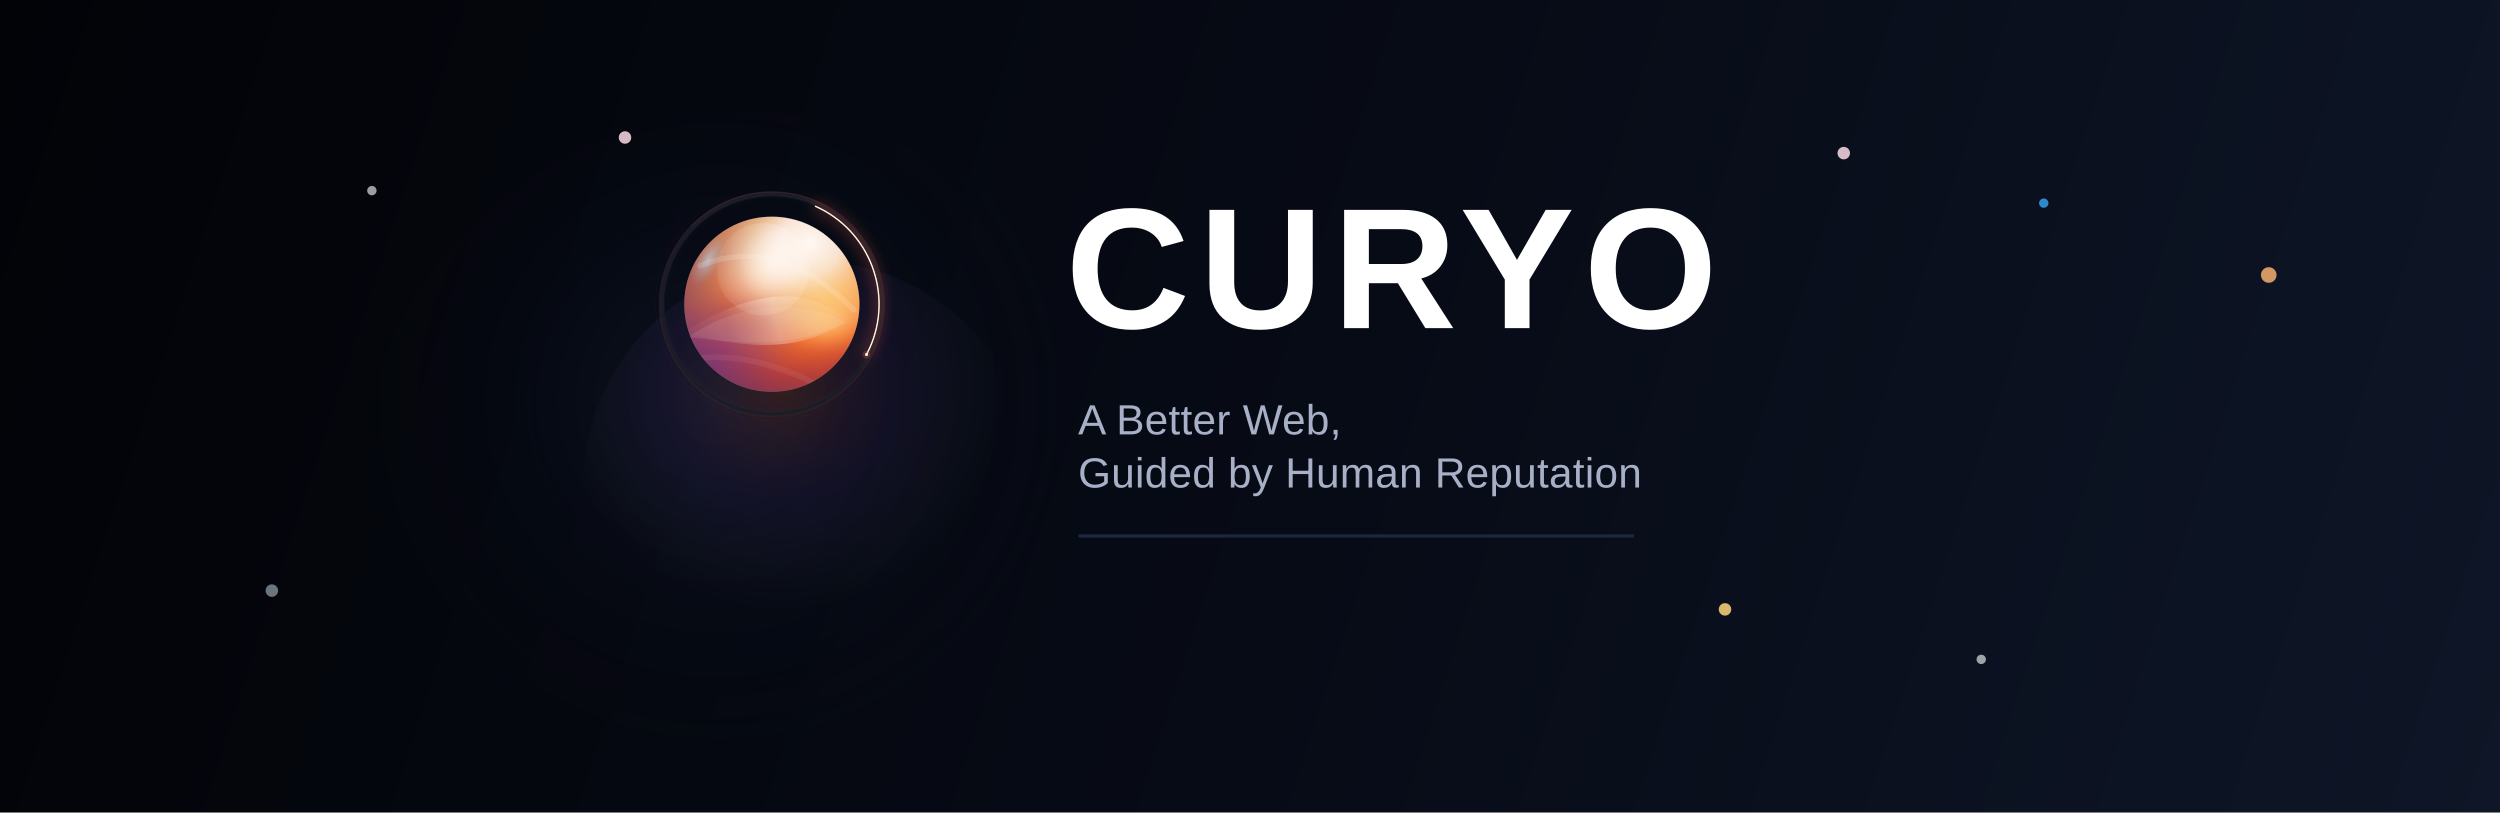
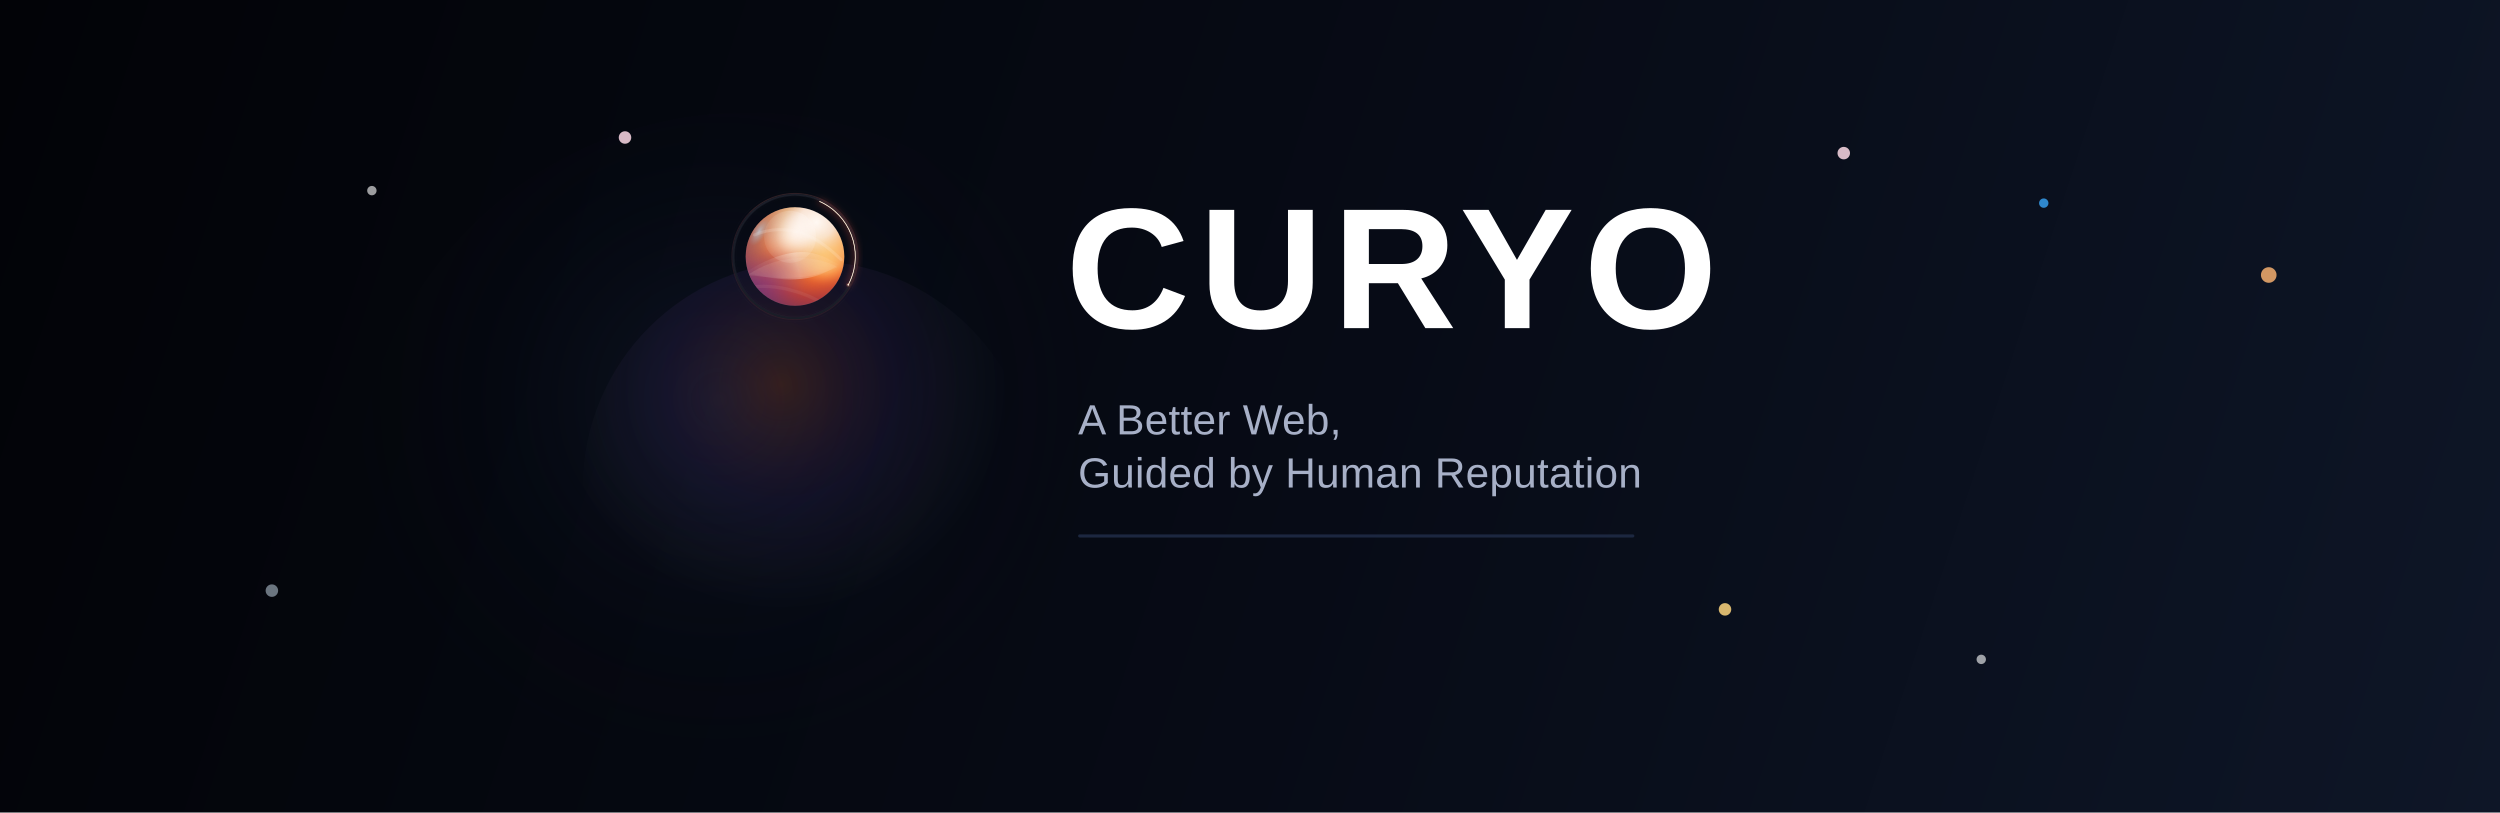
<svg xmlns="http://www.w3.org/2000/svg" viewBox="0 0 1600 520" width="1600" height="520" fill="none">
  <defs>
    <linearGradient id="banner-bg" x1="0" y1="0" x2="1600" y2="520" gradientUnits="userSpaceOnUse">
      <stop offset="0%" stop-color="#020307" />
      <stop offset="54%" stop-color="#070B16" />
      <stop offset="100%" stop-color="#0E1627" />
    </linearGradient>
    <radialGradient id="banner-left-glow" cx="460" cy="256" r="250" gradientUnits="userSpaceOnUse">
      <stop offset="0%" stop-color="#141D32" stop-opacity="0.55" />
      <stop offset="56%" stop-color="#0B1222" stop-opacity="0.16" />
      <stop offset="100%" stop-color="#05070D" stop-opacity="0" />
    </radialGradient>
    <radialGradient id="banner-core-glow" cx="500" cy="246" r="145" gradientUnits="userSpaceOnUse">
      <stop offset="0%" stop-color="#F26426" stop-opacity="0.18" />
      <stop offset="52%" stop-color="#6B37A5" stop-opacity="0.1" />
      <stop offset="100%" stop-color="#7E8996" stop-opacity="0" />
    </radialGradient>
    <radialGradient id="banner-mark-orb-base" cx="0" cy="0" r="1" gradientUnits="userSpaceOnUse" gradientTransform="translate(856 450) rotate(136) scale(720 702)">
      <stop stop-color="#FFF8F2" />
      <stop offset="0.18" stop-color="#F8E1D0" />
      <stop offset="0.34" stop-color="#F7B070" />
      <stop offset="0.56" stop-color="#F26426" />
      <stop offset="0.78" stop-color="#B23C3B" />
      <stop offset="1" stop-color="#6A345F" />
    </radialGradient>
    <radialGradient id="banner-mark-orb-rim" cx="0" cy="0" r="1" gradientUnits="userSpaceOnUse" gradientTransform="translate(438 516) rotate(30) scale(240 540)">
      <stop stop-color="#AFC5D7" stop-opacity="0.82" />
      <stop offset="0.22" stop-color="#7E8996" stop-opacity="0.34" />
      <stop offset="1" stop-color="#7E8996" stop-opacity="0" />
    </radialGradient>
    <radialGradient id="banner-mark-soft-white" cx="0" cy="0" r="1" gradientUnits="userSpaceOnUse" gradientTransform="translate(710 520) rotate(128) scale(330 260)">
      <stop stop-color="#FFF8F3" stop-opacity="0.74" />
      <stop offset="0.52" stop-color="#FFF8F3" stop-opacity="0.2" />
      <stop offset="1" stop-color="#FFF8F3" stop-opacity="0" />
    </radialGradient>
    <radialGradient id="banner-mark-coral-bloom" cx="0" cy="0" r="1" gradientUnits="userSpaceOnUse" gradientTransform="translate(910 754) rotate(158) scale(294 236)">
      <stop stop-color="#FFD77E" stop-opacity="0.82" />
      <stop offset="1" stop-color="#FFD77E" stop-opacity="0" />
    </radialGradient>
    <radialGradient id="banner-mark-violet-pocket" cx="0" cy="0" r="1" gradientUnits="userSpaceOnUse" gradientTransform="translate(500 866) rotate(-26) scale(334 244)">
      <stop stop-color="#6B37A5" stop-opacity="0.54" />
      <stop offset="1" stop-color="#6B37A5" stop-opacity="0" />
    </radialGradient>
    <radialGradient id="banner-mark-blue-pocket" cx="0" cy="0" r="1" gradientUnits="userSpaceOnUse" gradientTransform="translate(620 760) rotate(8) scale(320 180)">
      <stop stop-color="#8C4A53" stop-opacity="0.36" />
      <stop offset="0.58" stop-color="#C46A4A" stop-opacity="0.22" />
      <stop offset="1" stop-color="#C46A4A" stop-opacity="0" />
    </radialGradient>
    <linearGradient id="banner-mark-fold-sheen" x1="290" y1="820" x2="1036" y2="650" gradientUnits="userSpaceOnUse">
      <stop stop-color="#FFF7F0" stop-opacity="0" />
      <stop offset="0.3" stop-color="#FFF7F0" stop-opacity="0.08" />
      <stop offset="0.56" stop-color="#FFF7F0" stop-opacity="0.34" />
      <stop offset="0.82" stop-color="#FFD7B2" stop-opacity="0.18" />
      <stop offset="1" stop-color="#FFD7B2" stop-opacity="0" />
    </linearGradient>
    <linearGradient id="banner-mark-flare-gradient" x1="860" y1="260" x2="1050" y2="736" gradientUnits="userSpaceOnUse">
      <stop stop-color="#F45C4D" />
      <stop offset="0.24" stop-color="#FF8A5D" />
      <stop offset="0.56" stop-color="#FFC37A" />
      <stop offset="0.82" stop-color="#FFE1A7" />
      <stop offset="1" stop-color="#FFF4DB" />
    </linearGradient>
    <linearGradient id="banner-mark-flare-core" x1="870" y1="280" x2="1036" y2="716" gradientUnits="userSpaceOnUse">
      <stop stop-color="#FF9E78" />
      <stop offset="0.48" stop-color="#FFF0CF" />
      <stop offset="1" stop-color="#FFF8ED" />
    </linearGradient>
    <filter id="banner-mark-blur-40" x="0" y="0" width="1400" height="1400" filterUnits="userSpaceOnUse" color-interpolation-filters="sRGB">
      <feGaussianBlur stdDeviation="40" />
    </filter>
    <clipPath id="banner-mark-orb-clip">
      <circle cx="700" cy="700" r="360" />
    </clipPath>
    <symbol id="banner-mark" viewBox="0 0 1400 1400">
      <circle cx="700" cy="700" r="680" stroke="#FFFFFF" stroke-opacity="0.03" stroke-width="2" />
      <circle cx="700" cy="700" r="654" stroke="#342129" stroke-opacity="0.66" stroke-width="12" />
      <circle cx="700" cy="700" r="640" stroke="#1A1E28" stroke-opacity="0.96" stroke-width="20" />
      <circle cx="700" cy="700" r="626" stroke="#FFFFFF" stroke-opacity="0.055" stroke-width="2" />
      <circle cx="700" cy="700" r="612" stroke="#FFFFFF" stroke-opacity="0.038" stroke-width="1.4" />
      <circle cx="700" cy="700" r="654" stroke="#F3A16E" stroke-opacity="0.08" stroke-width="6" stroke-linecap="round" stroke-dasharray="867.5 3241.7" transform="rotate(-136 700 700)" />
      <circle cx="700" cy="700" r="640" stroke="#FFFFFF" stroke-opacity="0.04" stroke-width="2.2" stroke-linecap="round" stroke-dasharray="759.6 3261.7" transform="rotate(-136 700 700)" />
      <g filter="url(#banner-mark-blur-40)">
        <circle cx="700" cy="700" r="626" stroke="#F45C4D" stroke-opacity="0.54" stroke-width="28" stroke-linecap="round" stroke-dasharray="1027.0 2906.3" transform="rotate(-66 700 700)" />
      </g>
      <circle cx="700" cy="700" r="626" stroke="#6D352A" stroke-opacity="0.42" stroke-width="10" stroke-linecap="round" stroke-dasharray="1027.0 2906.3" transform="rotate(-66 700 700)" />
      <circle cx="700" cy="700" r="626" stroke="url(#banner-mark-flare-gradient)" stroke-width="8" stroke-linecap="round" stroke-dasharray="1027.0 2906.3" transform="rotate(-66 700 700)" />
      <circle cx="700" cy="700" r="626" stroke="url(#banner-mark-flare-core)" stroke-width="2.4" stroke-linecap="round" stroke-dasharray="1027.0 2906.3" transform="rotate(-66 700 700)" />
      <circle cx="1252.7" cy="993.9" r="23" fill="#FF8D65" fill-opacity="0.18" />
      <circle cx="1252.7" cy="993.9" r="9" fill="#FFF3DF" />
      <g transform="translate(700 700) scale(1.42) translate(-700 -700)">
        <circle cx="700" cy="700" r="360" fill="url(#banner-mark-orb-base)" />
        <circle cx="700" cy="700" r="360" fill="url(#banner-mark-orb-rim)" />
        <g clip-path="url(#banner-mark-orb-clip)">
          <g filter="url(#banner-mark-blur-40)">
            <ellipse cx="672" cy="538" rx="280" ry="184" fill="url(#banner-mark-soft-white)" />
            <ellipse cx="930" cy="640" rx="246" ry="214" fill="url(#banner-mark-coral-bloom)" />
            <ellipse cx="508" cy="904" rx="286" ry="218" fill="url(#banner-mark-violet-pocket)" />
            <ellipse cx="662" cy="774" rx="316" ry="176" fill="url(#banner-mark-blue-pocket)" />
          </g>
          <path d="M330 822C464 734 582 684 704 670C810 658 902 686 1018 760C944 812 868 844 788 858C680 876 560 868 442 840C404 832 368 826 330 822Z" fill="url(#banner-mark-fold-sheen)" />
          <path d="M350 838C466 760 574 724 694 714C808 704 906 726 1012 776C932 814 852 838 766 848C642 864 520 858 402 840C384 838 366 838 350 838Z" fill="#F5E3D2" fill-opacity="0.11" />
          <path d="M404 542C518 494 634 492 752 530C842 560 938 626 1038 724" stroke="#FFF7F1" stroke-opacity="0.16" stroke-width="22" stroke-linecap="round" />
          <path d="M344 930C456 908 574 916 706 956C820 990 910 1040 988 1110" stroke="#E2B2A0" stroke-opacity="0.1" stroke-width="24" stroke-linecap="round" />
          <circle cx="1118" cy="490" r="50" fill="#FFF9F2" fill-opacity="0.9" />
          <circle cx="664" cy="556" r="190" fill="url(#banner-mark-soft-white)" />
        </g>
        <circle cx="700" cy="700" r="360" fill="none" stroke="#FFF8F2" stroke-opacity="0.14" stroke-width="2" />
      </g>
    </symbol>
  </defs>
  <rect width="1600" height="520" fill="url(#banner-bg)" />
  <circle cx="478" cy="322" r="250" fill="url(#banner-left-glow)" />
  <circle cx="518" cy="312" r="145" fill="url(#banner-core-glow)" />
  <g opacity="0.84">
    <circle cx="1180" cy="98" r="4" fill="#FFDCE7" />
    <circle cx="1308" cy="130" r="3" fill="#359EEE" />
    <circle cx="1452" cy="176" r="5" fill="#F7B070" />
    <circle cx="1104" cy="390" r="4" fill="#FFD77E" />
    <circle cx="1268" cy="422" r="3" fill="#FFFFFF" fill-opacity="0.72" />
    <circle cx="238" cy="122" r="3" fill="#FFFFFF" fill-opacity="0.72" />
    <circle cx="400" cy="88" r="4" fill="#FFDCE7" />
    <circle cx="174" cy="378" r="4" fill="#7E8996" />
  </g>
-   <use href="#banner-mark" transform="translate(258 118) scale(0.295)" />
+   <use href="#banner-mark" transform="translate(376 121) scale(0.166)" />
  <text x="682" y="210" font-family="'Helvetica Neue', Arial, sans-serif" font-size="110" font-weight="700" fill="#FFFFFF" letter-spacing="6">
    CURYO
  </text>
  <text x="690" y="278" font-family="'Helvetica Neue', Arial, sans-serif" font-size="27" font-weight="400" fill="#A7B0C7" letter-spacing=".2">
    <tspan x="690" dy="0">A Better Web,</tspan>
    <tspan x="690" dy="34">Guided by Human Reputation</tspan>
  </text>
  <rect x="690" y="342" width="356" height="2" rx="1" fill="#1C2740" />
</svg>
